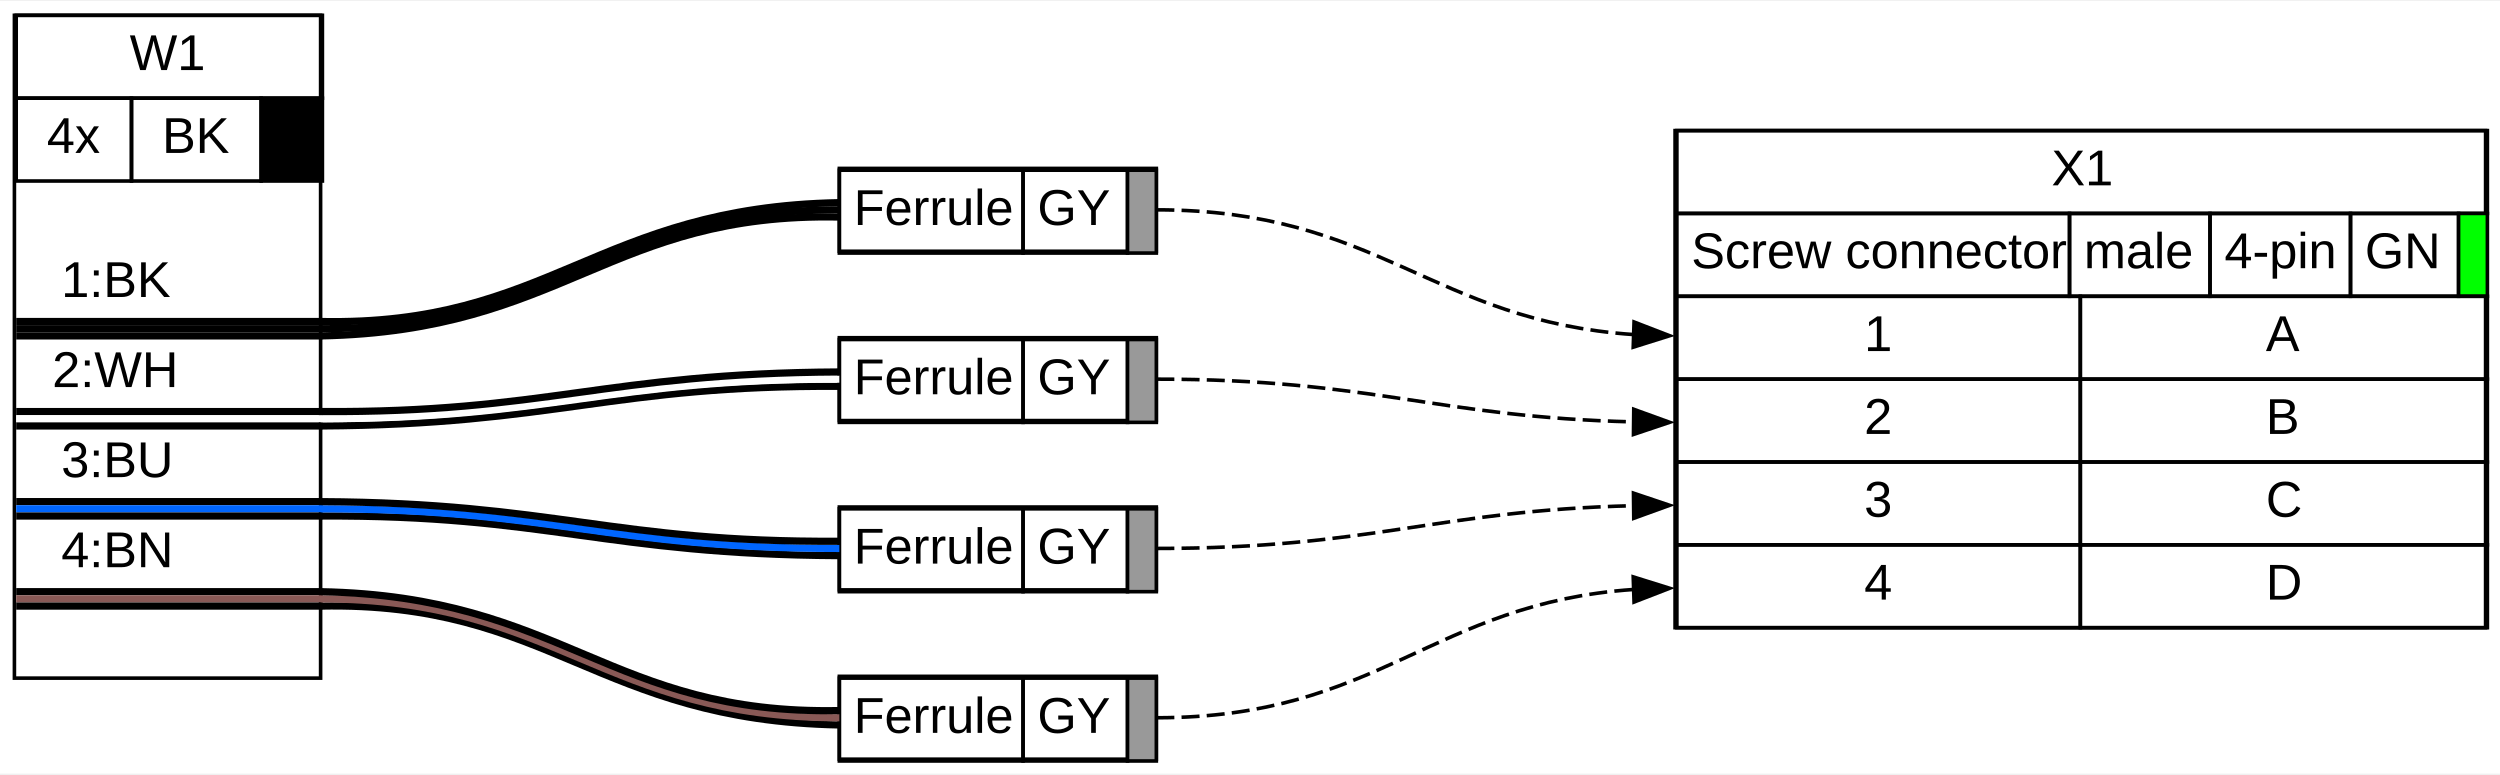
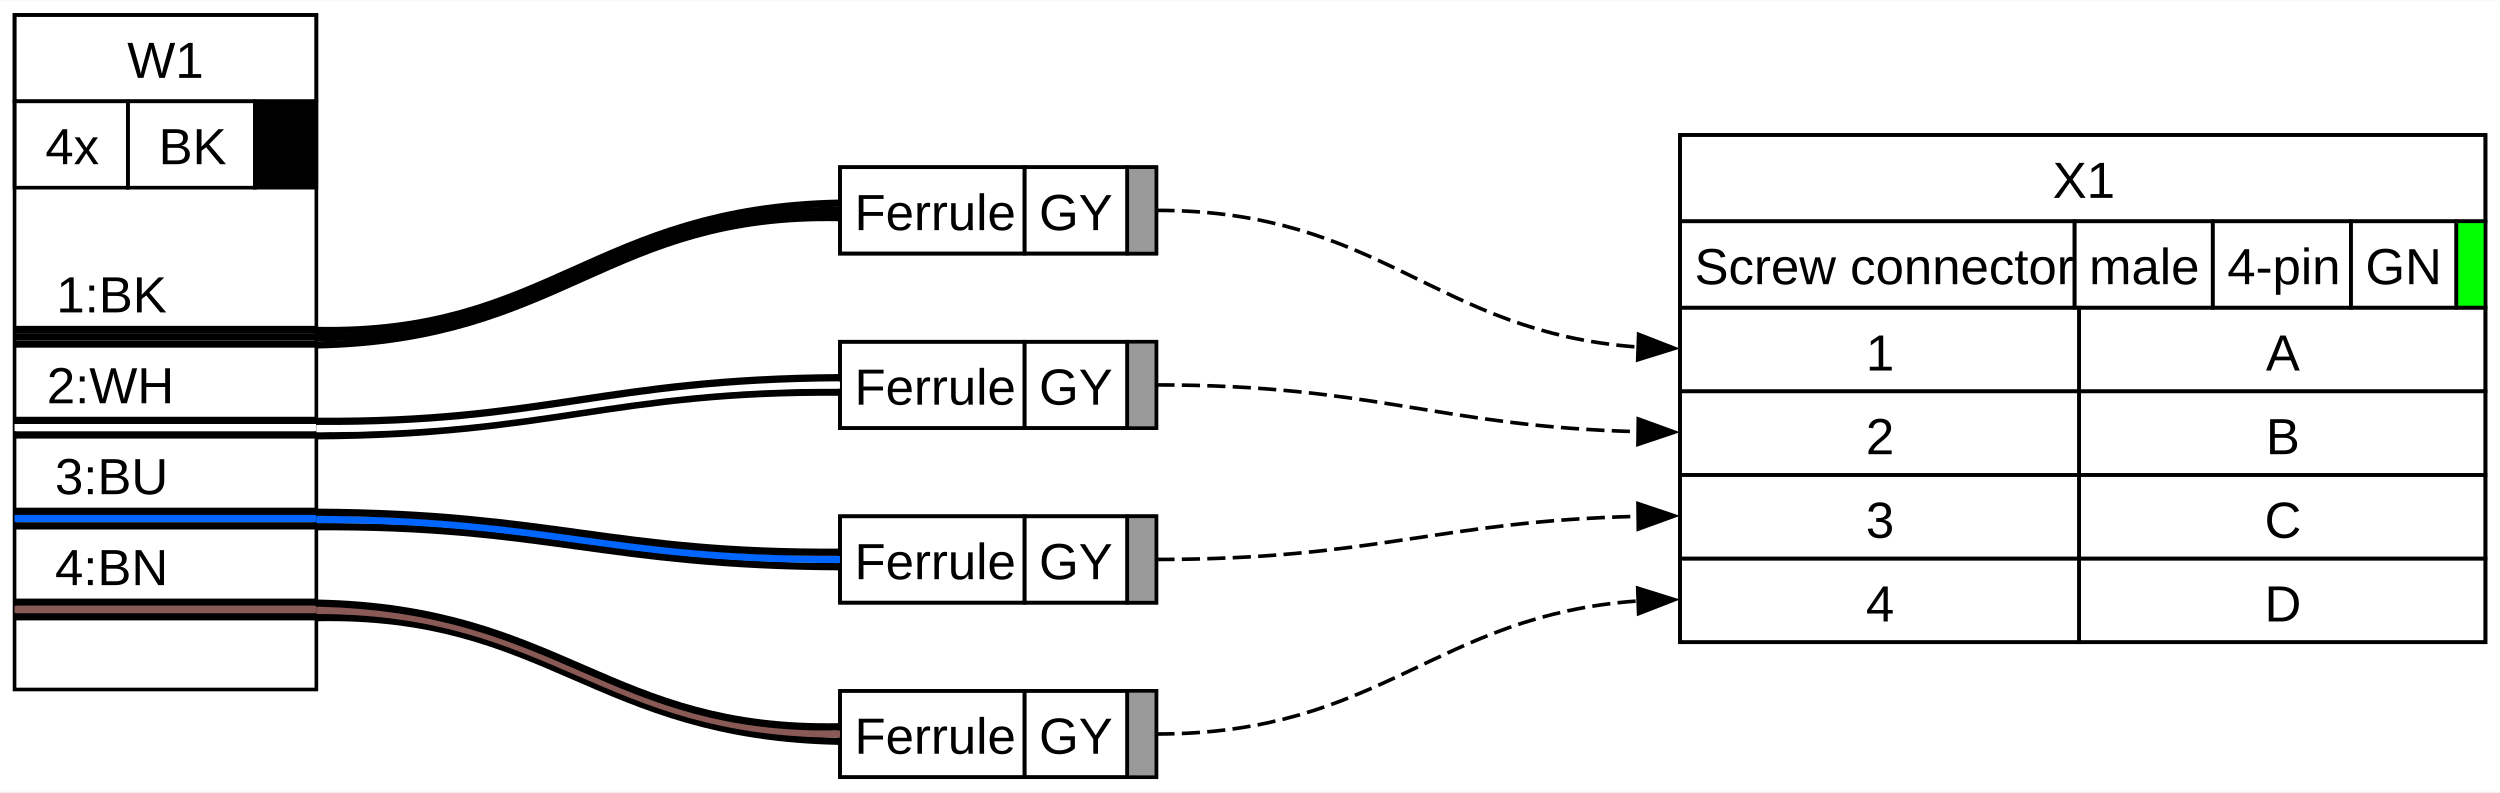
- <svg xmlns="http://www.w3.org/2000/svg" width="694pt" height="215pt" viewBox="0.00 0.00 694.00 214.50">
-   <g id="graph0" class="graph" transform="scale(1 1) rotate(0) translate(4 210.5)">
-     <polygon fill="#ffffff" stroke="none" points="-4,4 -4,-210.5 690,-210.5 690,4 -4,4" />
+ <svg xmlns="http://www.w3.org/2000/svg" width="688pt" height="218pt" viewBox="0.00 0.00 687.50 217.62">
+   <g id="graph0" class="graph" transform="scale(1 1) rotate(0) translate(4 213.62)">
+     <polygon fill="#ffffff" stroke="none" points="-4,4 -4,-213.62 683.5,-213.62 683.5,4 -4,4" />
    <g id="node1" class="node">
-       <polygon fill="#ffffff" stroke="black" points="317,-164 229,-164 229,-141 317,-141 317,-164" />
-       <polygon fill="none" stroke="black" points="229,-140.5 229,-163.5 280,-163.5 280,-140.5 229,-140.5" />
-       <text text-anchor="start" x="233" y="-148.3" font-family="arial" font-size="14.00">Ferrule</text>
-       <polygon fill="none" stroke="black" points="280,-140.5 280,-163.5 309,-163.5 309,-140.5 280,-140.5" />
-       <text text-anchor="start" x="284" y="-148.3" font-family="arial" font-size="14.00">GY</text>
-       <polygon fill="#999999" stroke="none" points="309,-140.5 309,-163.5 317,-163.5 317,-140.5 309,-140.5" />
-       <polygon fill="none" stroke="black" points="309,-140.5 309,-163.5 317,-163.5 317,-140.5 309,-140.5" />
+       <polygon fill="#ffffff" stroke="black" points="314,-167.75 227,-167.75 227,-144 314,-144 314,-167.75" />
+       <polygon fill="none" stroke="black" points="227,-144 227,-167.75 277.75,-167.75 277.75,-144 227,-144" />
+       <text text-anchor="start" x="231" y="-150.45" font-family="arial" font-size="14.00">Ferrule</text>
+       <polygon fill="none" stroke="black" points="277.75,-144 277.75,-167.75 306,-167.75 306,-144 277.75,-144" />
+       <text text-anchor="start" x="281.75" y="-150.45" font-family="arial" font-size="14.00">GY</text>
+       <polygon fill="#999999" stroke="none" points="306,-144 306,-167.75 314,-167.75 314,-144 306,-144" />
+       <polygon fill="none" stroke="black" points="306,-144 306,-167.75 314,-167.75 314,-144 306,-144" />
    </g>
    <g id="node5" class="node">
-       <polygon fill="#ffffff" stroke="black" points="686,-174.5 461,-174.5 461,-36.5 686,-36.5 686,-174.5" />
-       <polygon fill="none" stroke="black" points="461.5,-151.5 461.5,-174.5 686.5,-174.5 686.5,-151.5 461.5,-151.5" />
-       <text text-anchor="start" x="565.5" y="-159.3" font-family="arial" font-size="14.00">X1</text>
-       <polygon fill="none" stroke="black" points="461.5,-128.5 461.5,-151.5 570.5,-151.5 570.5,-128.5 461.5,-128.5" />
-       <text text-anchor="start" x="465.5" y="-136.3" font-family="arial" font-size="14.00">Screw connector</text>
-       <polygon fill="none" stroke="black" points="570.5,-128.5 570.5,-151.5 609.5,-151.5 609.5,-128.5 570.5,-128.5" />
-       <text text-anchor="start" x="574.5" y="-136.3" font-family="arial" font-size="14.00">male</text>
-       <polygon fill="none" stroke="black" points="609.5,-128.5 609.5,-151.5 648.5,-151.5 648.5,-128.5 609.5,-128.5" />
-       <text text-anchor="start" x="613.5" y="-136.3" font-family="arial" font-size="14.00">4-pin</text>
-       <polygon fill="none" stroke="black" points="648.5,-128.5 648.5,-151.5 678.5,-151.5 678.5,-128.5 648.5,-128.5" />
-       <text text-anchor="start" x="652.5" y="-136.3" font-family="arial" font-size="14.00">GN</text>
-       <polygon fill="#00ff00" stroke="none" points="678.5,-128.5 678.5,-151.5 686.5,-151.5 686.5,-128.5 678.5,-128.5" />
-       <polygon fill="none" stroke="black" points="678.5,-128.5 678.5,-151.5 686.5,-151.5 686.5,-128.5 678.5,-128.5" />
-       <polygon fill="none" stroke="black" points="461.5,-105.5 461.5,-128.5 573.5,-128.5 573.5,-105.5 461.5,-105.5" />
-       <text text-anchor="start" x="513.5" y="-113.3" font-family="arial" font-size="14.00">1</text>
-       <polygon fill="none" stroke="black" points="573.5,-105.5 573.5,-128.5 686.5,-128.5 686.5,-105.5 573.5,-105.5" />
-       <text text-anchor="start" x="625" y="-113.3" font-family="arial" font-size="14.00">A</text>
-       <polygon fill="none" stroke="black" points="461.5,-82.5 461.5,-105.5 573.5,-105.5 573.5,-82.5 461.5,-82.5" />
-       <text text-anchor="start" x="513.5" y="-90.3" font-family="arial" font-size="14.00">2</text>
-       <polygon fill="none" stroke="black" points="573.5,-82.5 573.5,-105.5 686.5,-105.5 686.5,-82.5 573.5,-82.5" />
-       <text text-anchor="start" x="625" y="-90.3" font-family="arial" font-size="14.00">B</text>
-       <polygon fill="none" stroke="black" points="461.5,-59.5 461.5,-82.5 573.5,-82.5 573.5,-59.5 461.5,-59.5" />
-       <text text-anchor="start" x="513.5" y="-67.3" font-family="arial" font-size="14.00">3</text>
-       <polygon fill="none" stroke="black" points="573.5,-59.5 573.5,-82.5 686.5,-82.5 686.5,-59.5 573.5,-59.5" />
-       <text text-anchor="start" x="625" y="-67.3" font-family="arial" font-size="14.00">C</text>
-       <polygon fill="none" stroke="black" points="461.5,-36.5 461.5,-59.5 573.5,-59.5 573.5,-36.5 461.5,-36.5" />
-       <text text-anchor="start" x="513.5" y="-44.3" font-family="arial" font-size="14.00">4</text>
-       <polygon fill="none" stroke="black" points="573.5,-36.5 573.5,-59.5 686.5,-59.5 686.5,-36.5 573.5,-36.5" />
-       <text text-anchor="start" x="625" y="-44.3" font-family="arial" font-size="14.00">D</text>
+       <polygon fill="#ffffff" stroke="black" points="679.5,-176.62 458,-176.62 458,-37.12 679.5,-37.12 679.5,-176.62" />
+       <polygon fill="none" stroke="black" points="458,-152.88 458,-176.62 679.5,-176.62 679.5,-152.88 458,-152.88" />
+       <text text-anchor="start" x="560.5" y="-159.32" font-family="arial" font-size="14.00">X1</text>
+       <polygon fill="none" stroke="black" points="458,-129.12 458,-152.88 566.5,-152.88 566.5,-129.12 458,-129.12" />
+       <text text-anchor="start" x="462" y="-135.57" font-family="arial" font-size="14.00">Screw connector</text>
+       <polygon fill="none" stroke="black" points="566.5,-129.12 566.5,-152.88 604.5,-152.88 604.5,-129.12 566.5,-129.12" />
+       <text text-anchor="start" x="570.5" y="-135.57" font-family="arial" font-size="14.00">male</text>
+       <polygon fill="none" stroke="black" points="604.5,-129.12 604.5,-152.88 642.5,-152.88 642.5,-129.12 604.5,-129.12" />
+       <text text-anchor="start" x="608.5" y="-135.57" font-family="arial" font-size="14.00">4-pin</text>
+       <polygon fill="none" stroke="black" points="642.5,-129.12 642.5,-152.88 671.5,-152.88 671.5,-129.12 642.5,-129.12" />
+       <text text-anchor="start" x="646.5" y="-135.57" font-family="arial" font-size="14.00">GN</text>
+       <polygon fill="#00ff00" stroke="none" points="671.5,-129.12 671.5,-152.88 679.5,-152.88 679.5,-129.12 671.5,-129.12" />
+       <polygon fill="none" stroke="black" points="671.5,-129.12 671.5,-152.88 679.5,-152.88 679.5,-129.12 671.5,-129.12" />
+       <polygon fill="none" stroke="black" points="458,-106.12 458,-129.12 567.75,-129.12 567.75,-106.12 458,-106.12" />
+       <text text-anchor="start" x="509.12" y="-111.83" font-family="arial" font-size="14.00">1</text>
+       <polygon fill="none" stroke="black" points="567.75,-106.12 567.75,-129.12 679.5,-129.12 679.5,-106.12 567.75,-106.12" />
+       <text text-anchor="start" x="619.12" y="-111.83" font-family="arial" font-size="14.00">A</text>
+       <polygon fill="none" stroke="black" points="458,-83.12 458,-106.12 567.75,-106.12 567.75,-83.12 458,-83.12" />
+       <text text-anchor="start" x="509.12" y="-88.83" font-family="arial" font-size="14.00">2</text>
+       <polygon fill="none" stroke="black" points="567.75,-83.12 567.75,-106.12 679.5,-106.12 679.5,-83.12 567.75,-83.12" />
+       <text text-anchor="start" x="619.12" y="-88.83" font-family="arial" font-size="14.00">B</text>
+       <polygon fill="none" stroke="black" points="458,-60.12 458,-83.12 567.75,-83.12 567.75,-60.12 458,-60.12" />
+       <text text-anchor="start" x="509.12" y="-65.83" font-family="arial" font-size="14.00">3</text>
+       <polygon fill="none" stroke="black" points="567.75,-60.12 567.75,-83.12 679.5,-83.12 679.5,-60.12 567.75,-60.12" />
+       <text text-anchor="start" x="618.75" y="-65.83" font-family="arial" font-size="14.00">C</text>
+       <polygon fill="none" stroke="black" points="458,-37.12 458,-60.12 567.75,-60.12 567.75,-37.12 458,-37.12" />
+       <text text-anchor="start" x="509.12" y="-42.83" font-family="arial" font-size="14.00">4</text>
+       <polygon fill="none" stroke="black" points="567.75,-37.12 567.75,-60.12 679.5,-60.12 679.5,-37.12 567.75,-37.12" />
+       <text text-anchor="start" x="618.75" y="-42.83" font-family="arial" font-size="14.00">D</text>
    </g>
    <g id="edge5" class="edge">
-       <path fill="none" stroke="#000000" stroke-dasharray="5,2" d="M317,-152.5C378.88,-152.5 393.45,-121.61 449.6,-117.87" />
-       <polygon fill="#000000" stroke="#000000" points="449.61,-121.37 459.49,-117.55 449.38,-114.37 449.61,-121.37" />
+       <path fill="none" stroke="#000000" stroke-dasharray="5,2" d="M314,-155.88C376.18,-155.88 390.2,-122.34 446.55,-118.28" />
+       <polygon fill="#000000" stroke="#000000" points="446.62,-121.78 456.49,-117.93 446.37,-114.78 446.62,-121.78" />
    </g>
    <g id="node2" class="node">
-       <polygon fill="#ffffff" stroke="black" points="317,-117 229,-117 229,-94 317,-94 317,-117" />
-       <polygon fill="none" stroke="black" points="229,-93.5 229,-116.5 280,-116.5 280,-93.5 229,-93.5" />
-       <text text-anchor="start" x="233" y="-101.3" font-family="arial" font-size="14.00">Ferrule</text>
-       <polygon fill="none" stroke="black" points="280,-93.5 280,-116.5 309,-116.5 309,-93.5 280,-93.5" />
-       <text text-anchor="start" x="284" y="-101.3" font-family="arial" font-size="14.00">GY</text>
-       <polygon fill="#999999" stroke="none" points="309,-93.5 309,-116.5 317,-116.5 317,-93.5 309,-93.5" />
-       <polygon fill="none" stroke="black" points="309,-93.5 309,-116.5 317,-116.5 317,-93.5 309,-93.5" />
+       <polygon fill="#ffffff" stroke="black" points="314,-119.75 227,-119.75 227,-96 314,-96 314,-119.75" />
+       <polygon fill="none" stroke="black" points="227,-96 227,-119.75 277.75,-119.75 277.75,-96 227,-96" />
+       <text text-anchor="start" x="231" y="-102.45" font-family="arial" font-size="14.00">Ferrule</text>
+       <polygon fill="none" stroke="black" points="277.75,-96 277.75,-119.75 306,-119.75 306,-96 277.75,-96" />
+       <text text-anchor="start" x="281.75" y="-102.45" font-family="arial" font-size="14.00">GY</text>
+       <polygon fill="#999999" stroke="none" points="306,-96 306,-119.75 314,-119.75 314,-96 306,-96" />
+       <polygon fill="none" stroke="black" points="306,-96 306,-119.75 314,-119.75 314,-96 306,-96" />
    </g>
    <g id="edge6" class="edge">
-       <path fill="none" stroke="#000000" stroke-dasharray="5,2" d="M317,-105.5C377.21,-105.5 394.64,-94.95 449.5,-93.63" />
-       <polygon fill="#000000" stroke="#000000" points="449.53,-97.13 459.49,-93.52 449.45,-90.14 449.53,-97.13" />
+       <path fill="none" stroke="#000000" stroke-dasharray="5,2" d="M314,-107.88C374.24,-107.88 391.61,-96.45 446.5,-95.02" />
+       <polygon fill="#000000" stroke="#000000" points="446.53,-98.52 456.49,-94.89 446.44,-91.52 446.53,-98.52" />
    </g>
    <g id="node3" class="node">
-       <polygon fill="#ffffff" stroke="black" points="317,-70 229,-70 229,-47 317,-47 317,-70" />
-       <polygon fill="none" stroke="black" points="229,-46.5 229,-69.5 280,-69.5 280,-46.5 229,-46.5" />
-       <text text-anchor="start" x="233" y="-54.3" font-family="arial" font-size="14.00">Ferrule</text>
-       <polygon fill="none" stroke="black" points="280,-46.5 280,-69.5 309,-69.5 309,-46.5 280,-46.5" />
-       <text text-anchor="start" x="284" y="-54.3" font-family="arial" font-size="14.00">GY</text>
-       <polygon fill="#999999" stroke="none" points="309,-46.5 309,-69.5 317,-69.5 317,-46.5 309,-46.5" />
-       <polygon fill="none" stroke="black" points="309,-46.5 309,-69.5 317,-69.5 317,-46.5 309,-46.5" />
+       <polygon fill="#ffffff" stroke="black" points="314,-71.75 227,-71.75 227,-48 314,-48 314,-71.75" />
+       <polygon fill="none" stroke="black" points="227,-48 227,-71.75 277.75,-71.75 277.75,-48 227,-48" />
+       <text text-anchor="start" x="231" y="-54.45" font-family="arial" font-size="14.00">Ferrule</text>
+       <polygon fill="none" stroke="black" points="277.75,-48 277.75,-71.75 306,-71.75 306,-48 277.75,-48" />
+       <text text-anchor="start" x="281.75" y="-54.45" font-family="arial" font-size="14.00">GY</text>
+       <polygon fill="#999999" stroke="none" points="306,-48 306,-71.75 314,-71.75 314,-48 306,-48" />
+       <polygon fill="none" stroke="black" points="306,-48 306,-71.75 314,-71.75 314,-48 306,-48" />
    </g>
    <g id="edge7" class="edge">
-       <path fill="none" stroke="#000000" stroke-dasharray="5,2" d="M317,-58.5C377.21,-58.5 394.64,-69.05 449.5,-70.37" />
-       <polygon fill="#000000" stroke="#000000" points="449.45,-73.86 459.49,-70.48 449.53,-66.87 449.45,-73.86" />
+       <path fill="none" stroke="#000000" stroke-dasharray="5,2" d="M314,-59.88C374.21,-59.88 391.64,-70.42 446.5,-71.74" />
+       <polygon fill="#000000" stroke="#000000" points="446.45,-75.24 456.49,-71.86 446.53,-68.24 446.45,-75.24" />
    </g>
    <g id="node4" class="node">
-       <polygon fill="#ffffff" stroke="black" points="317,-23 229,-23 229,0 317,0 317,-23" />
-       <polygon fill="none" stroke="black" points="229,0.5 229,-22.5 280,-22.5 280,0.5 229,0.5" />
-       <text text-anchor="start" x="233" y="-7.3" font-family="arial" font-size="14.00">Ferrule</text>
-       <polygon fill="none" stroke="black" points="280,0.5 280,-22.5 309,-22.5 309,0.5 280,0.5" />
-       <text text-anchor="start" x="284" y="-7.3" font-family="arial" font-size="14.00">GY</text>
-       <polygon fill="#999999" stroke="none" points="309,0.5 309,-22.5 317,-22.5 317,0.5 309,0.5" />
-       <polygon fill="none" stroke="black" points="309,0.5 309,-22.5 317,-22.5 317,0.5 309,0.5" />
+       <polygon fill="#ffffff" stroke="black" points="314,-23.75 227,-23.75 227,0 314,0 314,-23.75" />
+       <polygon fill="none" stroke="black" points="227,0 227,-23.75 277.75,-23.75 277.75,0 227,0" />
+       <text text-anchor="start" x="231" y="-6.45" font-family="arial" font-size="14.00">Ferrule</text>
+       <polygon fill="none" stroke="black" points="277.75,0 277.75,-23.75 306,-23.75 306,0 277.75,0" />
+       <text text-anchor="start" x="281.75" y="-6.45" font-family="arial" font-size="14.00">GY</text>
+       <polygon fill="#999999" stroke="none" points="306,0 306,-23.75 314,-23.75 314,0 306,0" />
+       <polygon fill="none" stroke="black" points="306,0 306,-23.75 314,-23.75 314,0 306,0" />
    </g>
    <g id="edge8" class="edge">
-       <path fill="none" stroke="#000000" stroke-dasharray="5,2" d="M317,-11.5C378.98,-11.5 393.37,-43.27 449.59,-47.12" />
-       <polygon fill="#000000" stroke="#000000" points="449.38,-50.61 459.49,-47.45 449.61,-43.62 449.38,-50.61" />
+       <path fill="none" stroke="#000000" stroke-dasharray="5,2" d="M314,-11.88C376.08,-11.88 390.29,-44.53 446.57,-48.48" />
+       <polygon fill="#000000" stroke="#000000" points="446.37,-51.98 456.49,-48.82 446.61,-44.98 446.37,-51.98" />
    </g>
    <g id="node6" class="node">
-       <polygon fill="#ffffff" stroke="black" points="85,-206.5 0,-206.5 0,-22.5 85,-22.5 85,-206.5" />
-       <polygon fill="none" stroke="black" points="0.5,-183.5 0.5,-206.5 85.5,-206.5 85.5,-183.5 0.5,-183.5" />
-       <text text-anchor="start" x="32" y="-191.3" font-family="arial" font-size="14.00">W1</text>
-       <polygon fill="none" stroke="black" points="0.5,-160.5 0.5,-183.5 32.5,-183.5 32.5,-160.5 0.5,-160.5" />
-       <text text-anchor="start" x="9" y="-168.3" font-family="arial" font-size="14.00">4x</text>
-       <polygon fill="none" stroke="black" points="32.5,-160.5 32.5,-183.5 68.5,-183.5 68.5,-160.5 32.5,-160.5" />
-       <text text-anchor="start" x="41" y="-168.3" font-family="arial" font-size="14.00">BK</text>
-       <polygon fill="#000000" stroke="none" points="68.5,-160.5 68.5,-183.5 85.5,-183.5 85.5,-160.5 68.5,-160.5" />
-       <polygon fill="none" stroke="black" points="68.5,-160.5 68.5,-183.5 85.5,-183.5 85.5,-160.5 68.5,-160.5" />
-       <text text-anchor="start" x="2.5" y="-147.3" font-family="arial" font-size="14.00"> </text>
-       <text text-anchor="start" x="13" y="-128.3" font-family="arial" font-size="14.00">     1:BK    </text>
-       <polygon fill="#000000" stroke="none" points="0.5,-120.5 0.5,-122.5 85.5,-122.5 85.5,-120.5 0.5,-120.5" />
-       <polygon fill="#000000" stroke="none" points="0.5,-118.5 0.5,-120.5 85.5,-120.5 85.5,-118.5 0.5,-118.5" />
-       <polygon fill="#000000" stroke="none" points="0.5,-116.5 0.5,-118.5 85.5,-118.5 85.5,-116.5 0.5,-116.5" />
-       <text text-anchor="start" x="10.5" y="-103.3" font-family="arial" font-size="14.00">     2:WH    </text>
-       <polygon fill="#000000" stroke="none" points="0.5,-95.5 0.5,-97.5 85.5,-97.5 85.5,-95.5 0.5,-95.5" />
-       <polygon fill="#ffffff" stroke="none" points="0.5,-93.5 0.5,-95.5 85.5,-95.5 85.5,-93.5 0.5,-93.5" />
-       <polygon fill="#000000" stroke="none" points="0.5,-91.5 0.5,-93.5 85.5,-93.5 85.5,-91.5 0.5,-91.5" />
-       <text text-anchor="start" x="13" y="-78.3" font-family="arial" font-size="14.00">     3:BU    </text>
-       <polygon fill="#000000" stroke="none" points="0.5,-70.5 0.5,-72.5 85.5,-72.5 85.5,-70.5 0.5,-70.5" />
-       <polygon fill="#0066ff" stroke="none" points="0.5,-68.5 0.5,-70.5 85.5,-70.5 85.5,-68.5 0.5,-68.5" />
-       <polygon fill="#000000" stroke="none" points="0.5,-66.5 0.5,-68.5 85.5,-68.5 85.5,-66.5 0.5,-66.5" />
-       <text text-anchor="start" x="13" y="-53.3" font-family="arial" font-size="14.00">     4:BN    </text>
-       <polygon fill="#000000" stroke="none" points="0.5,-45.5 0.5,-47.5 85.5,-47.5 85.5,-45.5 0.5,-45.5" />
-       <polygon fill="#895956" stroke="none" points="0.5,-43.5 0.5,-45.5 85.5,-45.5 85.5,-43.5 0.5,-43.5" />
-       <polygon fill="#000000" stroke="none" points="0.5,-41.5 0.5,-43.5 85.5,-43.5 85.5,-41.5 0.5,-41.5" />
-       <text text-anchor="start" x="2.5" y="-28.3" font-family="arial" font-size="14.00"> </text>
+       <polygon fill="#ffffff" stroke="black" points="83,-209.62 0,-209.62 0,-24.12 83,-24.12 83,-209.62" />
+       <polygon fill="none" stroke="black" points="0,-185.88 0,-209.62 83,-209.62 83,-185.88 0,-185.88" />
+       <text text-anchor="start" x="31" y="-192.32" font-family="arial" font-size="14.00">W1</text>
+       <polygon fill="none" stroke="black" points="0,-162.12 0,-185.88 31.17,-185.88 31.17,-162.12 0,-162.12" />
+       <text text-anchor="start" x="8.46" y="-168.57" font-family="arial" font-size="14.00">4x</text>
+       <polygon fill="none" stroke="black" points="31.17,-162.12 31.17,-185.88 66.08,-185.88 66.08,-162.12 31.17,-162.12" />
+       <text text-anchor="start" x="39.62" y="-168.57" font-family="arial" font-size="14.00">BK</text>
+       <polygon fill="#000000" stroke="none" points="66.08,-162.12 66.08,-185.88 83,-185.88 83,-162.12 66.08,-162.12" />
+       <polygon fill="none" stroke="black" points="66.08,-162.12 66.08,-185.88 83,-185.88 83,-162.12 66.08,-162.12" />
+       <text text-anchor="start" x="1.62" y="-146.82" font-family="arial" font-size="14.00"> </text>
+       <text text-anchor="start" x="11.5" y="-127.83" font-family="arial" font-size="14.00">     1:BK    </text>
+       <polygon fill="#000000" stroke="none" points="0,-122.12 0,-124.12 83,-124.12 83,-122.12 0,-122.12" />
+       <polygon fill="#000000" stroke="none" points="0,-120.12 0,-122.12 83,-122.12 83,-120.12 0,-120.12" />
+       <polygon fill="#000000" stroke="none" points="0,-118.12 0,-120.12 83,-120.12 83,-118.12 0,-118.12" />
+       <text text-anchor="start" x="8.88" y="-102.83" font-family="arial" font-size="14.00">     2:WH    </text>
+       <polygon fill="#000000" stroke="none" points="0,-97.12 0,-99.12 83,-99.12 83,-97.12 0,-97.12" />
+       <polygon fill="#ffffff" stroke="none" points="0,-95.12 0,-97.12 83,-97.12 83,-95.12 0,-95.12" />
+       <polygon fill="#000000" stroke="none" points="0,-93.12 0,-95.12 83,-95.12 83,-93.12 0,-93.12" />
+       <text text-anchor="start" x="11.12" y="-77.83" font-family="arial" font-size="14.00">     3:BU    </text>
+       <polygon fill="#000000" stroke="none" points="0,-72.12 0,-74.12 83,-74.12 83,-72.12 0,-72.12" />
+       <polygon fill="#0066ff" stroke="none" points="0,-70.12 0,-72.12 83,-72.12 83,-70.12 0,-70.12" />
+       <polygon fill="#000000" stroke="none" points="0,-68.12 0,-70.12 83,-70.12 83,-68.12 0,-68.12" />
+       <text text-anchor="start" x="11.12" y="-52.83" font-family="arial" font-size="14.00">     4:BN    </text>
+       <polygon fill="#000000" stroke="none" points="0,-47.12 0,-49.12 83,-49.12 83,-47.12 0,-47.12" />
+       <polygon fill="#895956" stroke="none" points="0,-45.12 0,-47.12 83,-47.12 83,-45.12 0,-45.12" />
+       <polygon fill="#000000" stroke="none" points="0,-43.12 0,-45.12 83,-45.12 83,-43.12 0,-43.12" />
+       <text text-anchor="start" x="1.62" y="-27.82" font-family="arial" font-size="14.00"> </text>
    </g>
    <g id="edge1" class="edge">
-       <path fill="none" stroke="#000000" stroke-width="2" d="M85,-117.5C152.53,-118.78 165.21,-151.78 229,-150.5" />
-       <path fill="none" stroke="#000000" stroke-width="2" d="M85,-119.5C150.66,-119.5 163.34,-152.5 229,-152.5" />
-       <path fill="none" stroke="#000000" stroke-width="2" d="M85,-121.5C148.79,-120.22 161.47,-153.22 229,-154.5" />
+       <path fill="none" stroke="#000000" stroke-width="2" d="M83,-118.88C150.75,-120.21 163.02,-155.21 227,-153.88" />
+       <path fill="none" stroke="#000000" stroke-width="2" d="M83,-120.88C148.86,-120.88 161.14,-155.88 227,-155.88" />
+       <path fill="none" stroke="#000000" stroke-width="2" d="M83,-122.87C146.98,-121.54 159.25,-156.54 227,-157.87" />
    </g>
    <g id="edge2" class="edge">
-       <path fill="none" stroke="#000000" stroke-width="2" d="M85,-92.5C150.34,-92.86 165.96,-103.86 229,-103.5" />
-       <path fill="none" stroke="#ffffff" stroke-width="2" d="M85,-94.5C149.19,-94.5 164.81,-105.5 229,-105.5" />
-       <path fill="none" stroke="#000000" stroke-width="2" d="M85,-96.5C148.04,-96.14 163.66,-107.14 229,-107.5" />
+       <path fill="none" stroke="#000000" stroke-width="2" d="M83,-93.88C148.44,-94.29 164,-106.29 227,-105.88" />
+       <path fill="none" stroke="#ffffff" stroke-width="2" d="M83,-95.87C147.22,-95.87 162.78,-107.87 227,-107.87" />
+       <path fill="none" stroke="#000000" stroke-width="2" d="M83,-97.87C146,-97.46 161.56,-109.46 227,-109.87" />
    </g>
    <g id="edge3" class="edge">
-       <path fill="none" stroke="#000000" stroke-width="2" d="M85,-67.5C148.04,-67.86 163.66,-56.86 229,-56.5" />
-       <path fill="none" stroke="#0066ff" stroke-width="2" d="M85,-69.5C149.19,-69.5 164.81,-58.5 229,-58.5" />
-       <path fill="none" stroke="#000000" stroke-width="2" d="M85,-71.5C150.34,-71.14 165.96,-60.14 229,-60.5" />
+       <path fill="none" stroke="#000000" stroke-width="2" d="M83,-68.88C146.04,-69.24 161.66,-58.24 227,-57.88" />
+       <path fill="none" stroke="#0066ff" stroke-width="2" d="M83,-70.88C147.19,-70.87 162.81,-59.88 227,-59.88" />
+       <path fill="none" stroke="#000000" stroke-width="2" d="M83,-72.87C148.34,-72.51 163.96,-61.51 227,-61.87" />
    </g>
    <g id="edge4" class="edge">
-       <path fill="none" stroke="#000000" stroke-width="2" d="M85,-42.5C148.79,-43.78 161.47,-10.78 229,-9.5" />
-       <path fill="none" stroke="#895956" stroke-width="2" d="M85,-44.5C150.66,-44.5 163.34,-11.5 229,-11.5" />
-       <path fill="none" stroke="#000000" stroke-width="2" d="M85,-46.5C152.53,-45.22 165.21,-12.22 229,-13.5" />
+       <path fill="none" stroke="#000000" stroke-width="2" d="M83,-43.88C146.88,-45.19 159.36,-11.19 227,-9.88" />
+       <path fill="none" stroke="#895956" stroke-width="2" d="M83,-45.88C148.76,-45.88 161.24,-11.88 227,-11.88" />
+       <path fill="none" stroke="#000000" stroke-width="2" d="M83,-47.87C150.64,-46.56 163.12,-12.56 227,-13.87" />
    </g>
  </g>
</svg>
